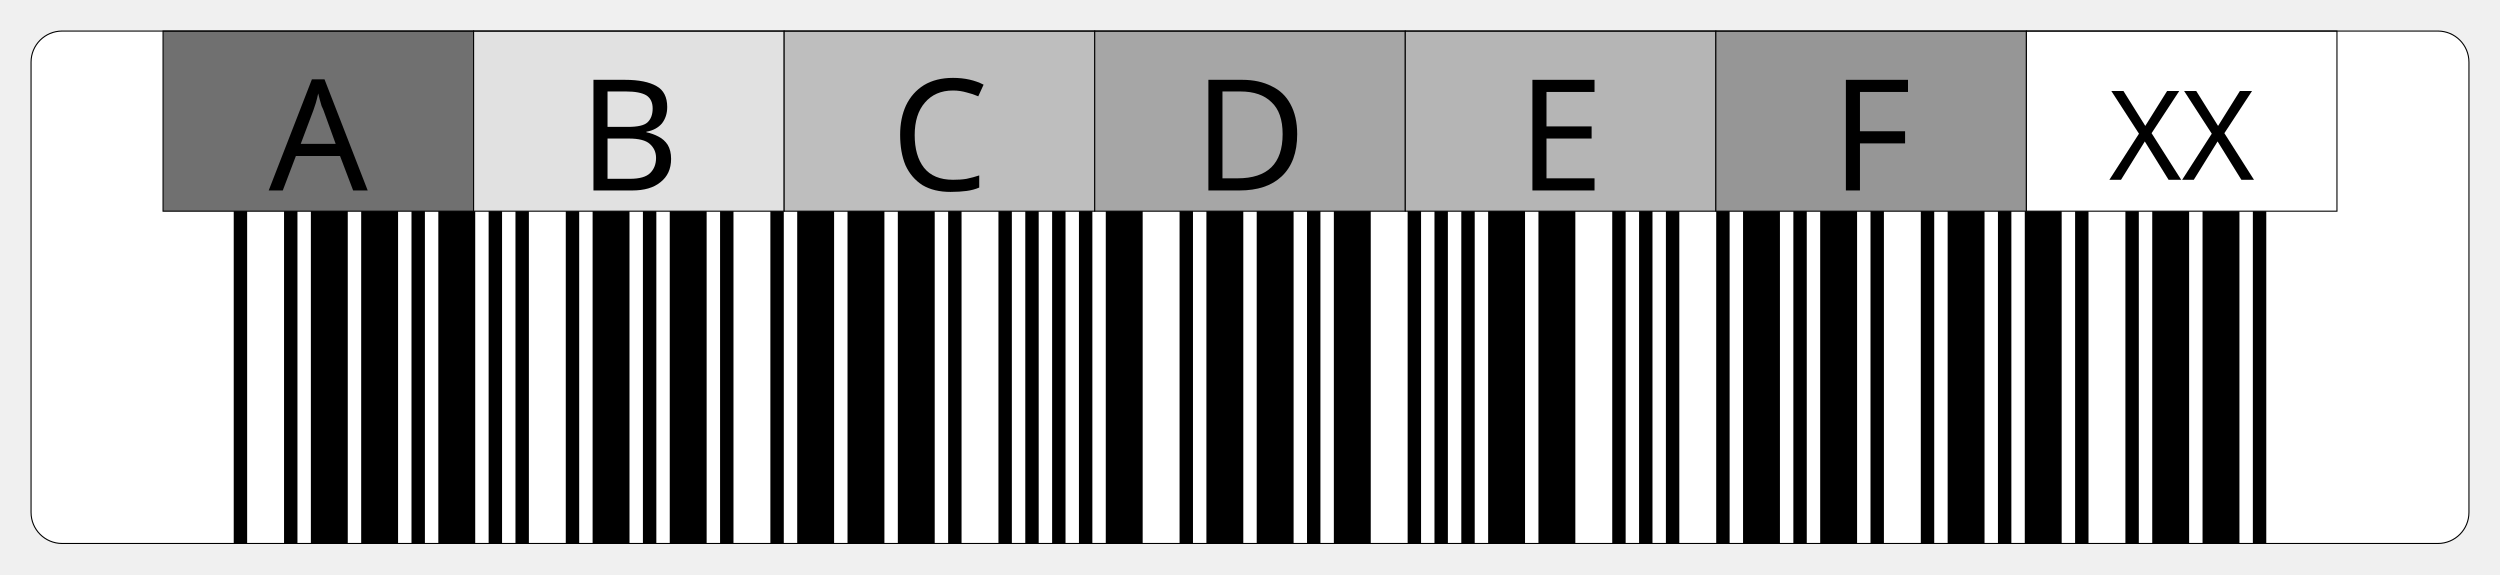
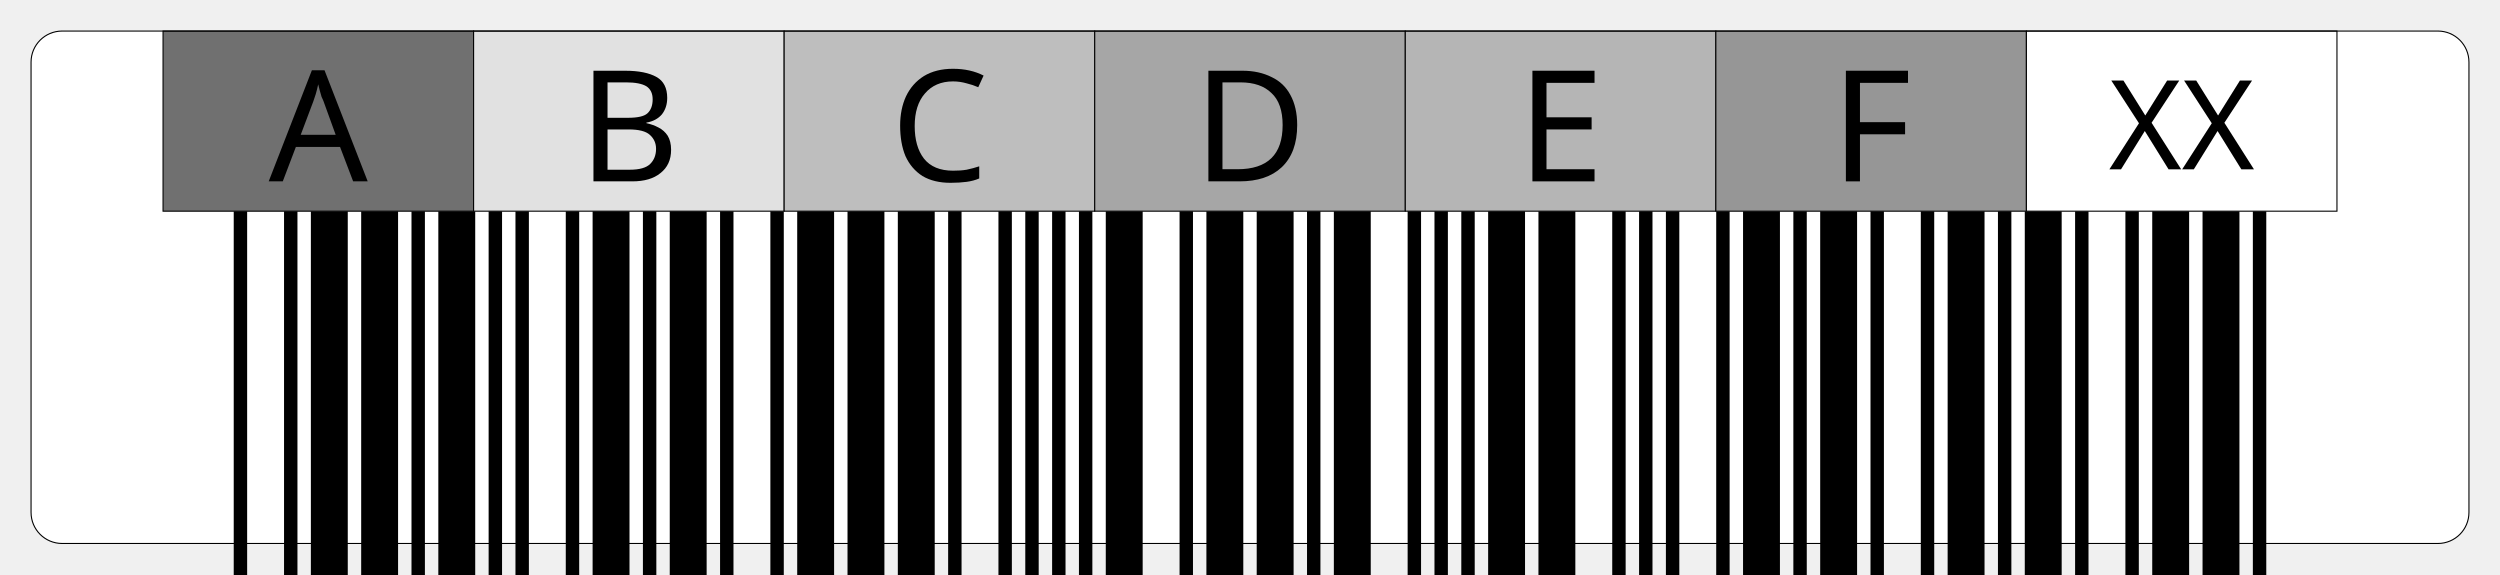
<svg xmlns="http://www.w3.org/2000/svg" width="80.5mm" height="18.5mm" viewBox="0 0 80.5 18.5" preserveAspectRatio="none" font-family="sans-serif">
  <defs>
-     <svg id="42" width="6.588mm" height="11.7mm">
-       <rect width="0.432" height="11.7" x="0.216" />
-       <rect width="0.432" height="11.7" x="1.836" />
-       <rect width="1.188" height="11.7" x="2.700" />
-       <rect width="1.188" height="11.7" x="4.320" />
-       <rect width="0.432" height="11.7" x="5.940" />
+     <svg id="42" width="6.588" height="10.7">
+       <rect width="0.432" height="100%" x="0.216" />
+       <rect width="0.432" height="100%" x="1.836" />
+       <rect width="1.188" height="100%" x="2.700" />
+       <rect width="1.188" height="100%" x="4.320" />
+       <rect width="0.432" height="100%" x="5.940" />
    </svg>
-     <svg id="65" width="6.588mm" height="11.7mm">
-       <rect width="1.188" height="11.7" x="0.216" />
-       <rect width="0.432" height="11.7" x="1.836" />
-       <rect width="0.432" height="11.7" x="2.700" />
-       <rect width="0.432" height="11.7" x="4.320" />
-       <rect width="1.188" height="11.7" x="5.184" />
+     <svg id="65" width="6.588" height="10.7">
+       <rect width="1.188" height="100%" x="0.216" />
+       <rect width="0.432" height="100%" x="1.836" />
+       <rect width="0.432" height="100%" x="2.700" />
+       <rect width="0.432" height="100%" x="4.320" />
+       <rect width="1.188" height="100%" x="5.184" />
    </svg>
-     <svg id="66" width="6.588mm" height="11.7mm">
-       <rect width="0.432" height="11.7" x="0.216" />
-       <rect width="1.188" height="11.7" x="1.080" />
-       <rect width="0.432" height="11.7" x="2.700" />
-       <rect width="0.432" height="11.7" x="4.320" />
-       <rect width="1.188" height="11.7" x="5.184" />
+     <svg id="66" width="6.588" height="10.7">
+       <rect width="0.432" height="100%" x="0.216" />
+       <rect width="1.188" height="100%" x="1.080" />
+       <rect width="0.432" height="100%" x="2.700" />
+       <rect width="0.432" height="100%" x="4.320" />
+       <rect width="1.188" height="100%" x="5.184" />
    </svg>
-     <svg id="67" width="6.588mm" height="11.7mm">
-       <rect width="1.188" height="11.7" x="0.216" />
-       <rect width="1.188" height="11.7" x="1.836" />
-       <rect width="0.432" height="11.7" x="3.456" />
-       <rect width="0.432" height="11.7" x="5.076" />
-       <rect width="0.432" height="11.7" x="5.940" />
+     <svg id="67" width="6.588" height="10.7">
+       <rect width="1.188" height="100%" x="0.216" />
+       <rect width="1.188" height="100%" x="1.836" />
+       <rect width="0.432" height="100%" x="3.456" />
+       <rect width="0.432" height="100%" x="5.076" />
+       <rect width="0.432" height="100%" x="5.940" />
    </svg>
-     <svg id="68" width="6.588mm" height="11.7mm">
-       <rect width="0.432" height="11.7" x="0.216" />
-       <rect width="0.432" height="11.7" x="1.080" />
-       <rect width="1.188" height="11.7" x="1.944" />
-       <rect width="0.432" height="11.7" x="4.320" />
-       <rect width="1.188" height="11.7" x="5.184" />
+     <svg id="68" width="6.588" height="10.7">
+       <rect width="0.432" height="100%" x="0.216" />
+       <rect width="0.432" height="100%" x="1.080" />
+       <rect width="1.188" height="100%" x="1.944" />
+       <rect width="0.432" height="100%" x="4.320" />
+       <rect width="1.188" height="100%" x="5.184" />
    </svg>
-     <svg id="69" width="6.588mm" height="11.7mm">
-       <rect width="1.188" height="11.7" x="0.216" />
-       <rect width="0.432" height="11.7" x="1.836" />
-       <rect width="1.188" height="11.7" x="2.700" />
-       <rect width="0.432" height="11.7" x="5.076" />
-       <rect width="0.432" height="11.7" x="5.940" />
+     <svg id="69" width="6.588" height="10.7">
+       <rect width="1.188" height="100%" x="0.216" />
+       <rect width="0.432" height="100%" x="1.836" />
+       <rect width="1.188" height="100%" x="2.700" />
+       <rect width="0.432" height="100%" x="5.076" />
+       <rect width="0.432" height="100%" x="5.940" />
    </svg>
-     <svg id="70" width="6.588mm" height="11.7mm">
-       <rect width="0.432" height="11.7" x="0.216" />
-       <rect width="1.188" height="11.7" x="1.080" />
-       <rect width="1.188" height="11.7" x="2.700" />
-       <rect width="0.432" height="11.7" x="5.076" />
-       <rect width="0.432" height="11.7" x="5.940" />
+     <svg id="70" width="6.588" height="10.7">
+       <rect width="0.432" height="100%" x="0.216" />
+       <rect width="1.188" height="100%" x="1.080" />
+       <rect width="1.188" height="100%" x="2.700" />
+       <rect width="0.432" height="100%" x="5.076" />
+       <rect width="0.432" height="100%" x="5.940" />
    </svg>
-     <svg id="88" width="6.588mm" height="11.7mm">
-       <rect width="0.432" height="11.7" x="0.216" />
-       <rect width="0.432" height="11.7" x="1.836" />
-       <rect width="1.188" height="11.7" x="2.700" />
-       <rect width="0.432" height="11.7" x="4.320" />
-       <rect width="1.188" height="11.7" x="5.184" />
+     <svg id="88" width="6.588" height="10.7">
+       <rect width="0.432" height="100%" x="0.216" />
+       <rect width="0.432" height="100%" x="1.836" />
+       <rect width="1.188" height="100%" x="2.700" />
+       <rect width="0.432" height="100%" x="4.320" />
+       <rect width="1.188" height="100%" x="5.184" />
    </svg>
    <rect id="t" width="10" height="5.8" x="0" y="0" rx="0" ry="0" stroke="#000" stroke-width="0.035" />
    <rect id="b" width="78.5" height="16.5" x="1" y="1" rx="1" ry="1" />
  </defs>
  <use href="#b" fill="#FFF" />
-   <use href="#42" transform="translate(7.310 5.8) scale(1)" />
-   <use href="#65" transform="translate(13.898 5.8) scale(1)" />
-   <use href="#66" transform="translate(20.486 5.8) scale(1)" />
-   <use href="#67" transform="translate(27.074 5.8) scale(1)" />
-   <use href="#68" transform="translate(33.662 5.8) scale(1)" />
-   <use href="#69" transform="translate(40.250 5.8) scale(1)" />
-   <use href="#70" transform="translate(46.838 5.8) scale(1)" />
-   <use href="#88" transform="translate(53.426 5.8) scale(1)" />
-   <use href="#88" transform="translate(60.014 5.8) scale(1)" />
-   <use href="#42" transform="translate(66.602 5.8) scale(1)" />
+   <use href="#42" transform="translate(7.310 6.800) scale(1)" />
+   <use href="#65" transform="translate(13.898 6.800) scale(1)" />
+   <use href="#66" transform="translate(20.486 6.800) scale(1)" />
+   <use href="#67" transform="translate(27.074 6.800) scale(1)" />
+   <use href="#68" transform="translate(33.662 6.800) scale(1)" />
+   <use href="#69" transform="translate(40.250 6.800) scale(1)" />
+   <use href="#70" transform="translate(46.838 6.800) scale(1)" />
+   <use href="#88" transform="translate(53.426 6.800) scale(1)" />
+   <use href="#88" transform="translate(60.014 6.800) scale(1)" />
+   <use href="#42" transform="translate(66.602 6.800) scale(1)" />
  <g transform="translate(5.250 1)">
    <use href="#t" fill="#707070" />
-     <text x="5" y="3.4" dominant-baseline="middle" text-anchor="middle" transform="rotate(0 5 3.4)" font-size="5">A</text>
+     <text x="5" y="2.9" dominant-baseline="central" text-anchor="middle" transform="rotate(0 5 2.9)" font-size="5">A</text>
  </g>
  <g transform="translate(15.250 1)">
    <use href="#t" fill="#E1E1E1" />
-     <text x="5" y="3.4" dominant-baseline="middle" text-anchor="middle" transform="rotate(0 5 3.4)" font-size="5">B</text>
+     <text x="5" y="2.9" dominant-baseline="central" text-anchor="middle" transform="rotate(0 5 2.9)" font-size="5">B</text>
  </g>
  <g transform="translate(25.250 1)">
    <use href="#t" fill="#BEBEBE" />
-     <text x="5" y="3.4" dominant-baseline="middle" text-anchor="middle" transform="rotate(0 5 3.4)" font-size="5">C</text>
+     <text x="5" y="2.9" dominant-baseline="central" text-anchor="middle" transform="rotate(0 5 2.9)" font-size="5">C</text>
  </g>
  <g transform="translate(35.250 1)">
    <use href="#t" fill="#A6A6A6" />
-     <text x="5" y="3.4" dominant-baseline="middle" text-anchor="middle" transform="rotate(0 5 3.4)" font-size="5">D</text>
+     <text x="5" y="2.9" dominant-baseline="central" text-anchor="middle" transform="rotate(0 5 2.9)" font-size="5">D</text>
  </g>
  <g transform="translate(45.250 1)">
    <use href="#t" fill="#B5B5B5" />
-     <text x="5" y="3.4" dominant-baseline="middle" text-anchor="middle" transform="rotate(0 5 3.4)" font-size="5">E</text>
+     <text x="5" y="2.9" dominant-baseline="central" text-anchor="middle" transform="rotate(0 5 2.9)" font-size="5">E</text>
  </g>
  <g transform="translate(55.250 1)">
    <use href="#t" fill="#969696" />
-     <text x="5" y="3.4" dominant-baseline="middle" text-anchor="middle" transform="rotate(0 5 3.4)" font-size="5">F</text>
+     <text x="5" y="2.9" dominant-baseline="central" text-anchor="middle" transform="rotate(0 5 2.9)" font-size="5">F</text>
  </g>
  <g transform="translate(65.250 1)">
    <use href="#t" fill="#FFF" />
-     <text x="5" y="3.4" dominant-baseline="middle" text-anchor="middle" transform="rotate(0 5 3.4)" font-size="4">XX</text>
+     <text x="5" y="2.9" dominant-baseline="central" text-anchor="middle" transform="rotate(0 5 2.9)" font-size="4">XX</text>
  </g>
  <use href="#b" fill="none" stroke="#000" stroke-width="0.035" />
</svg>
